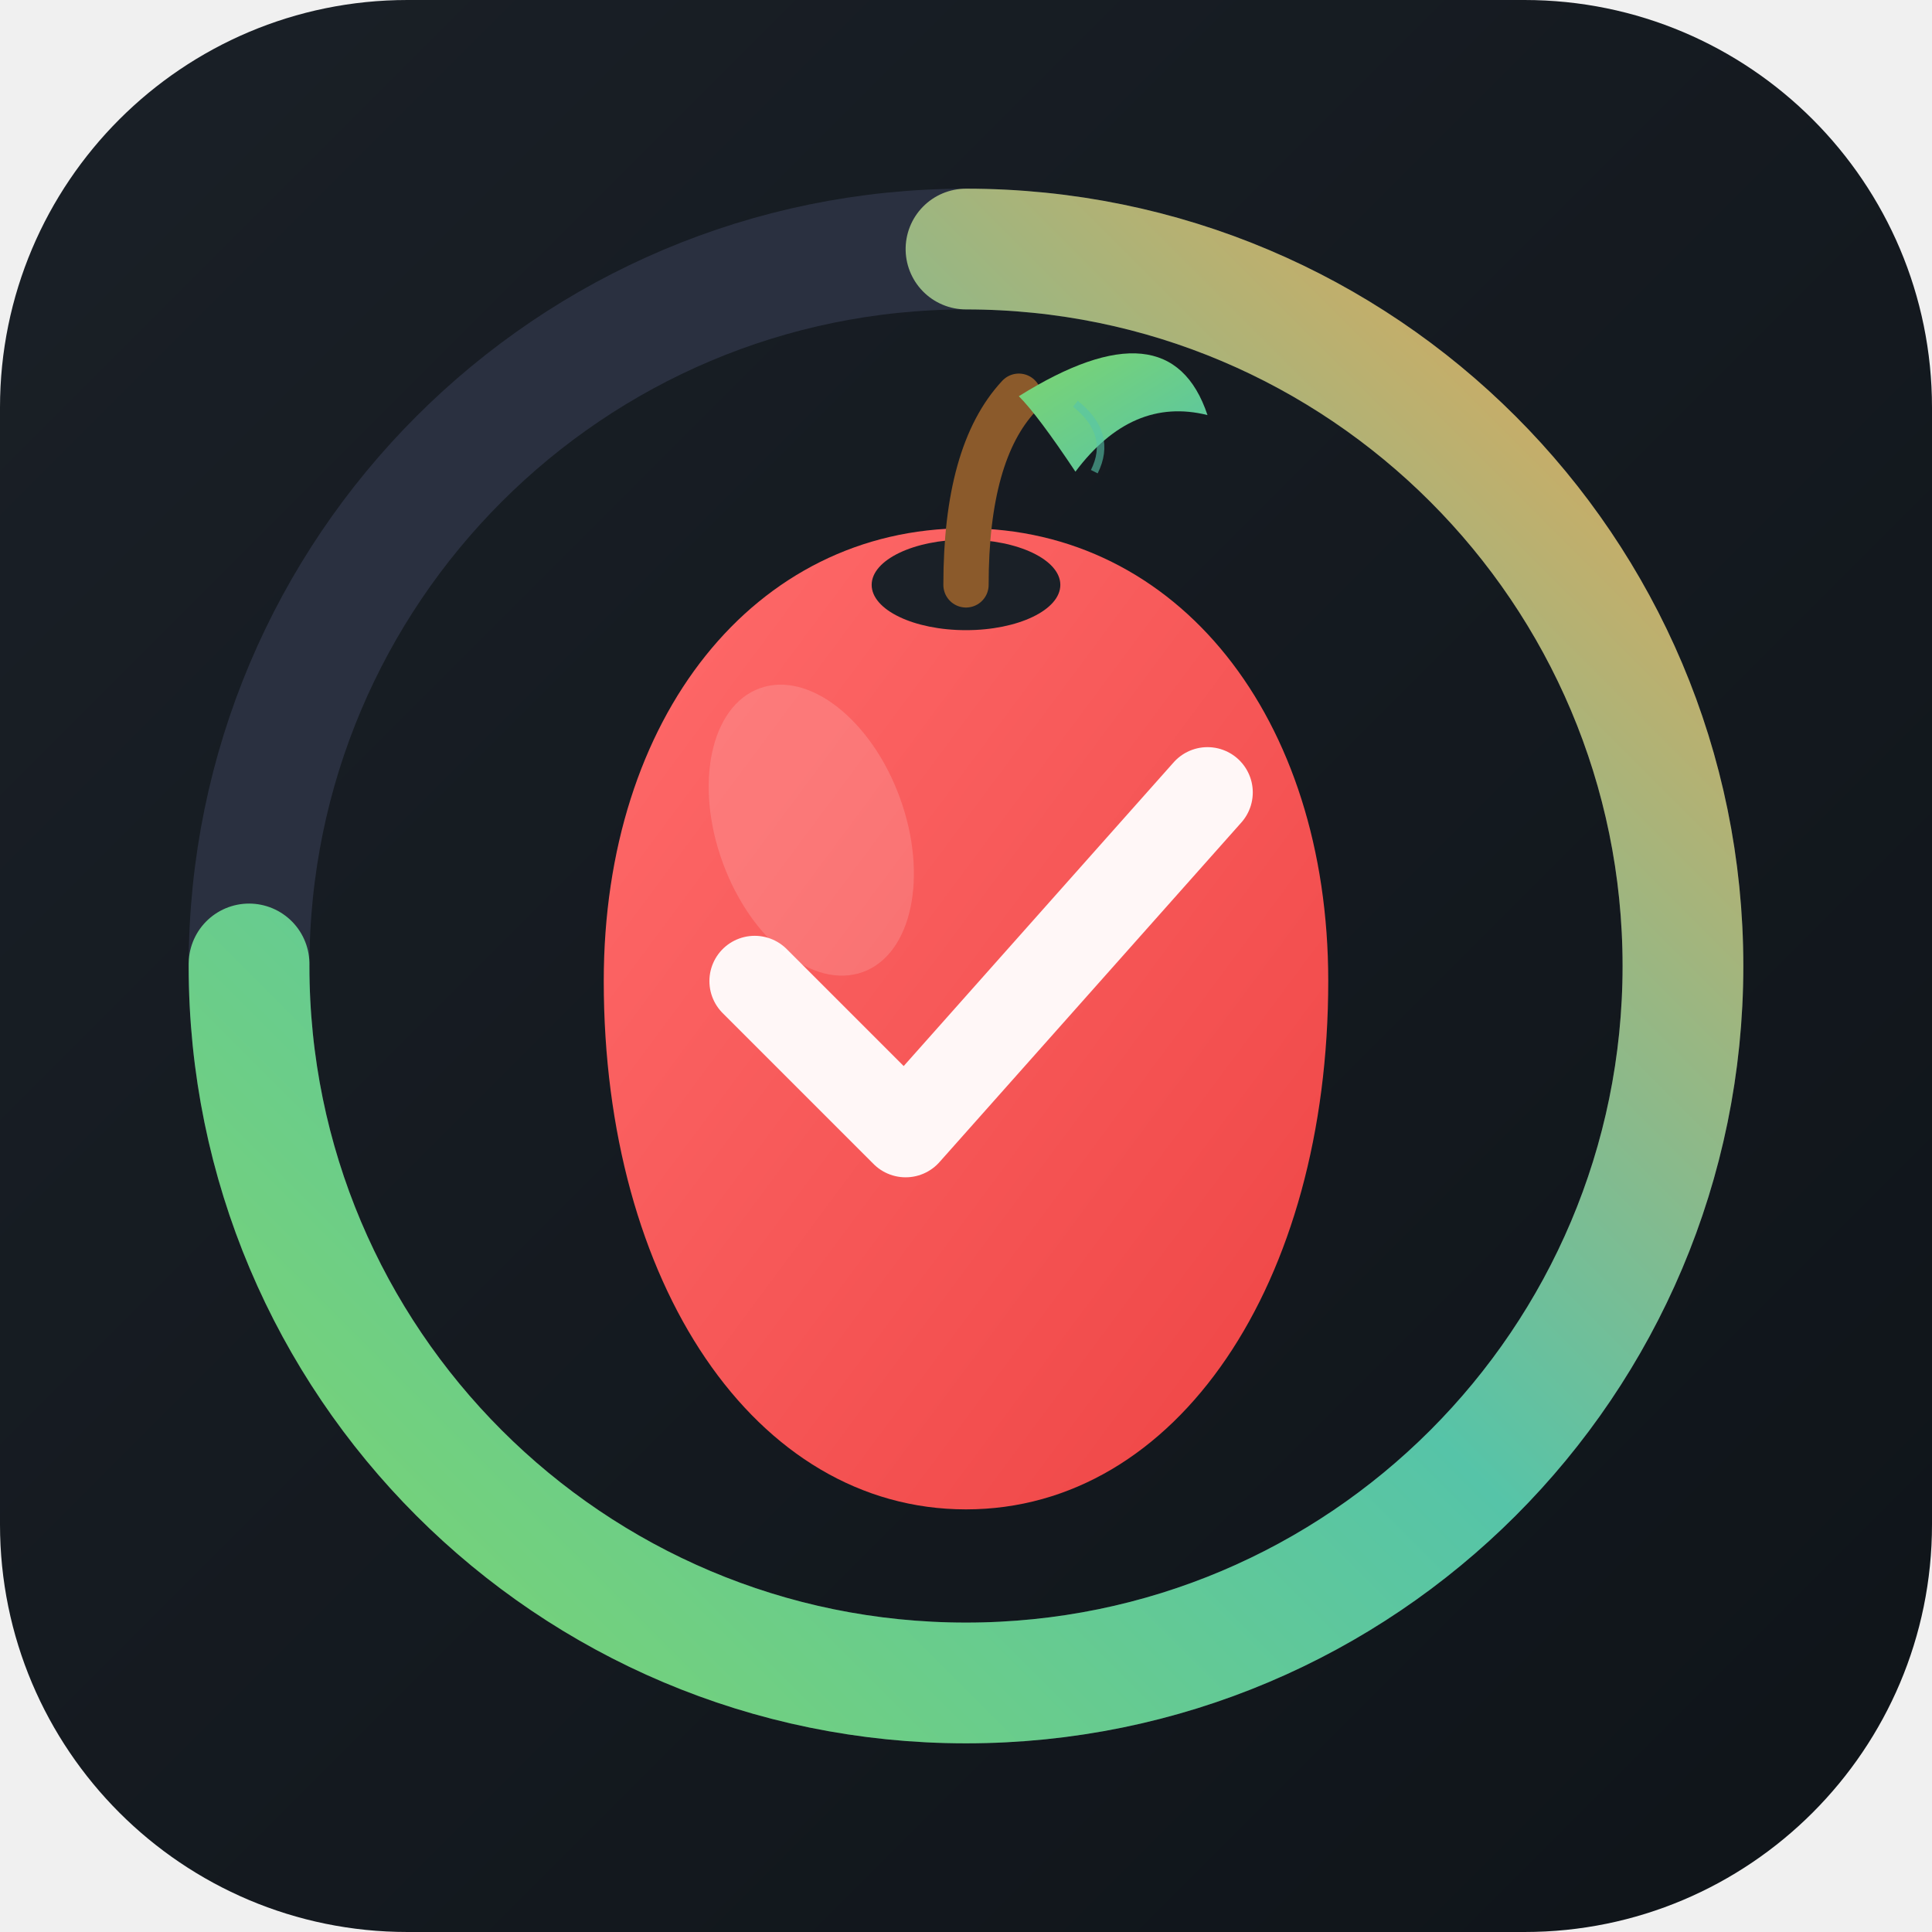
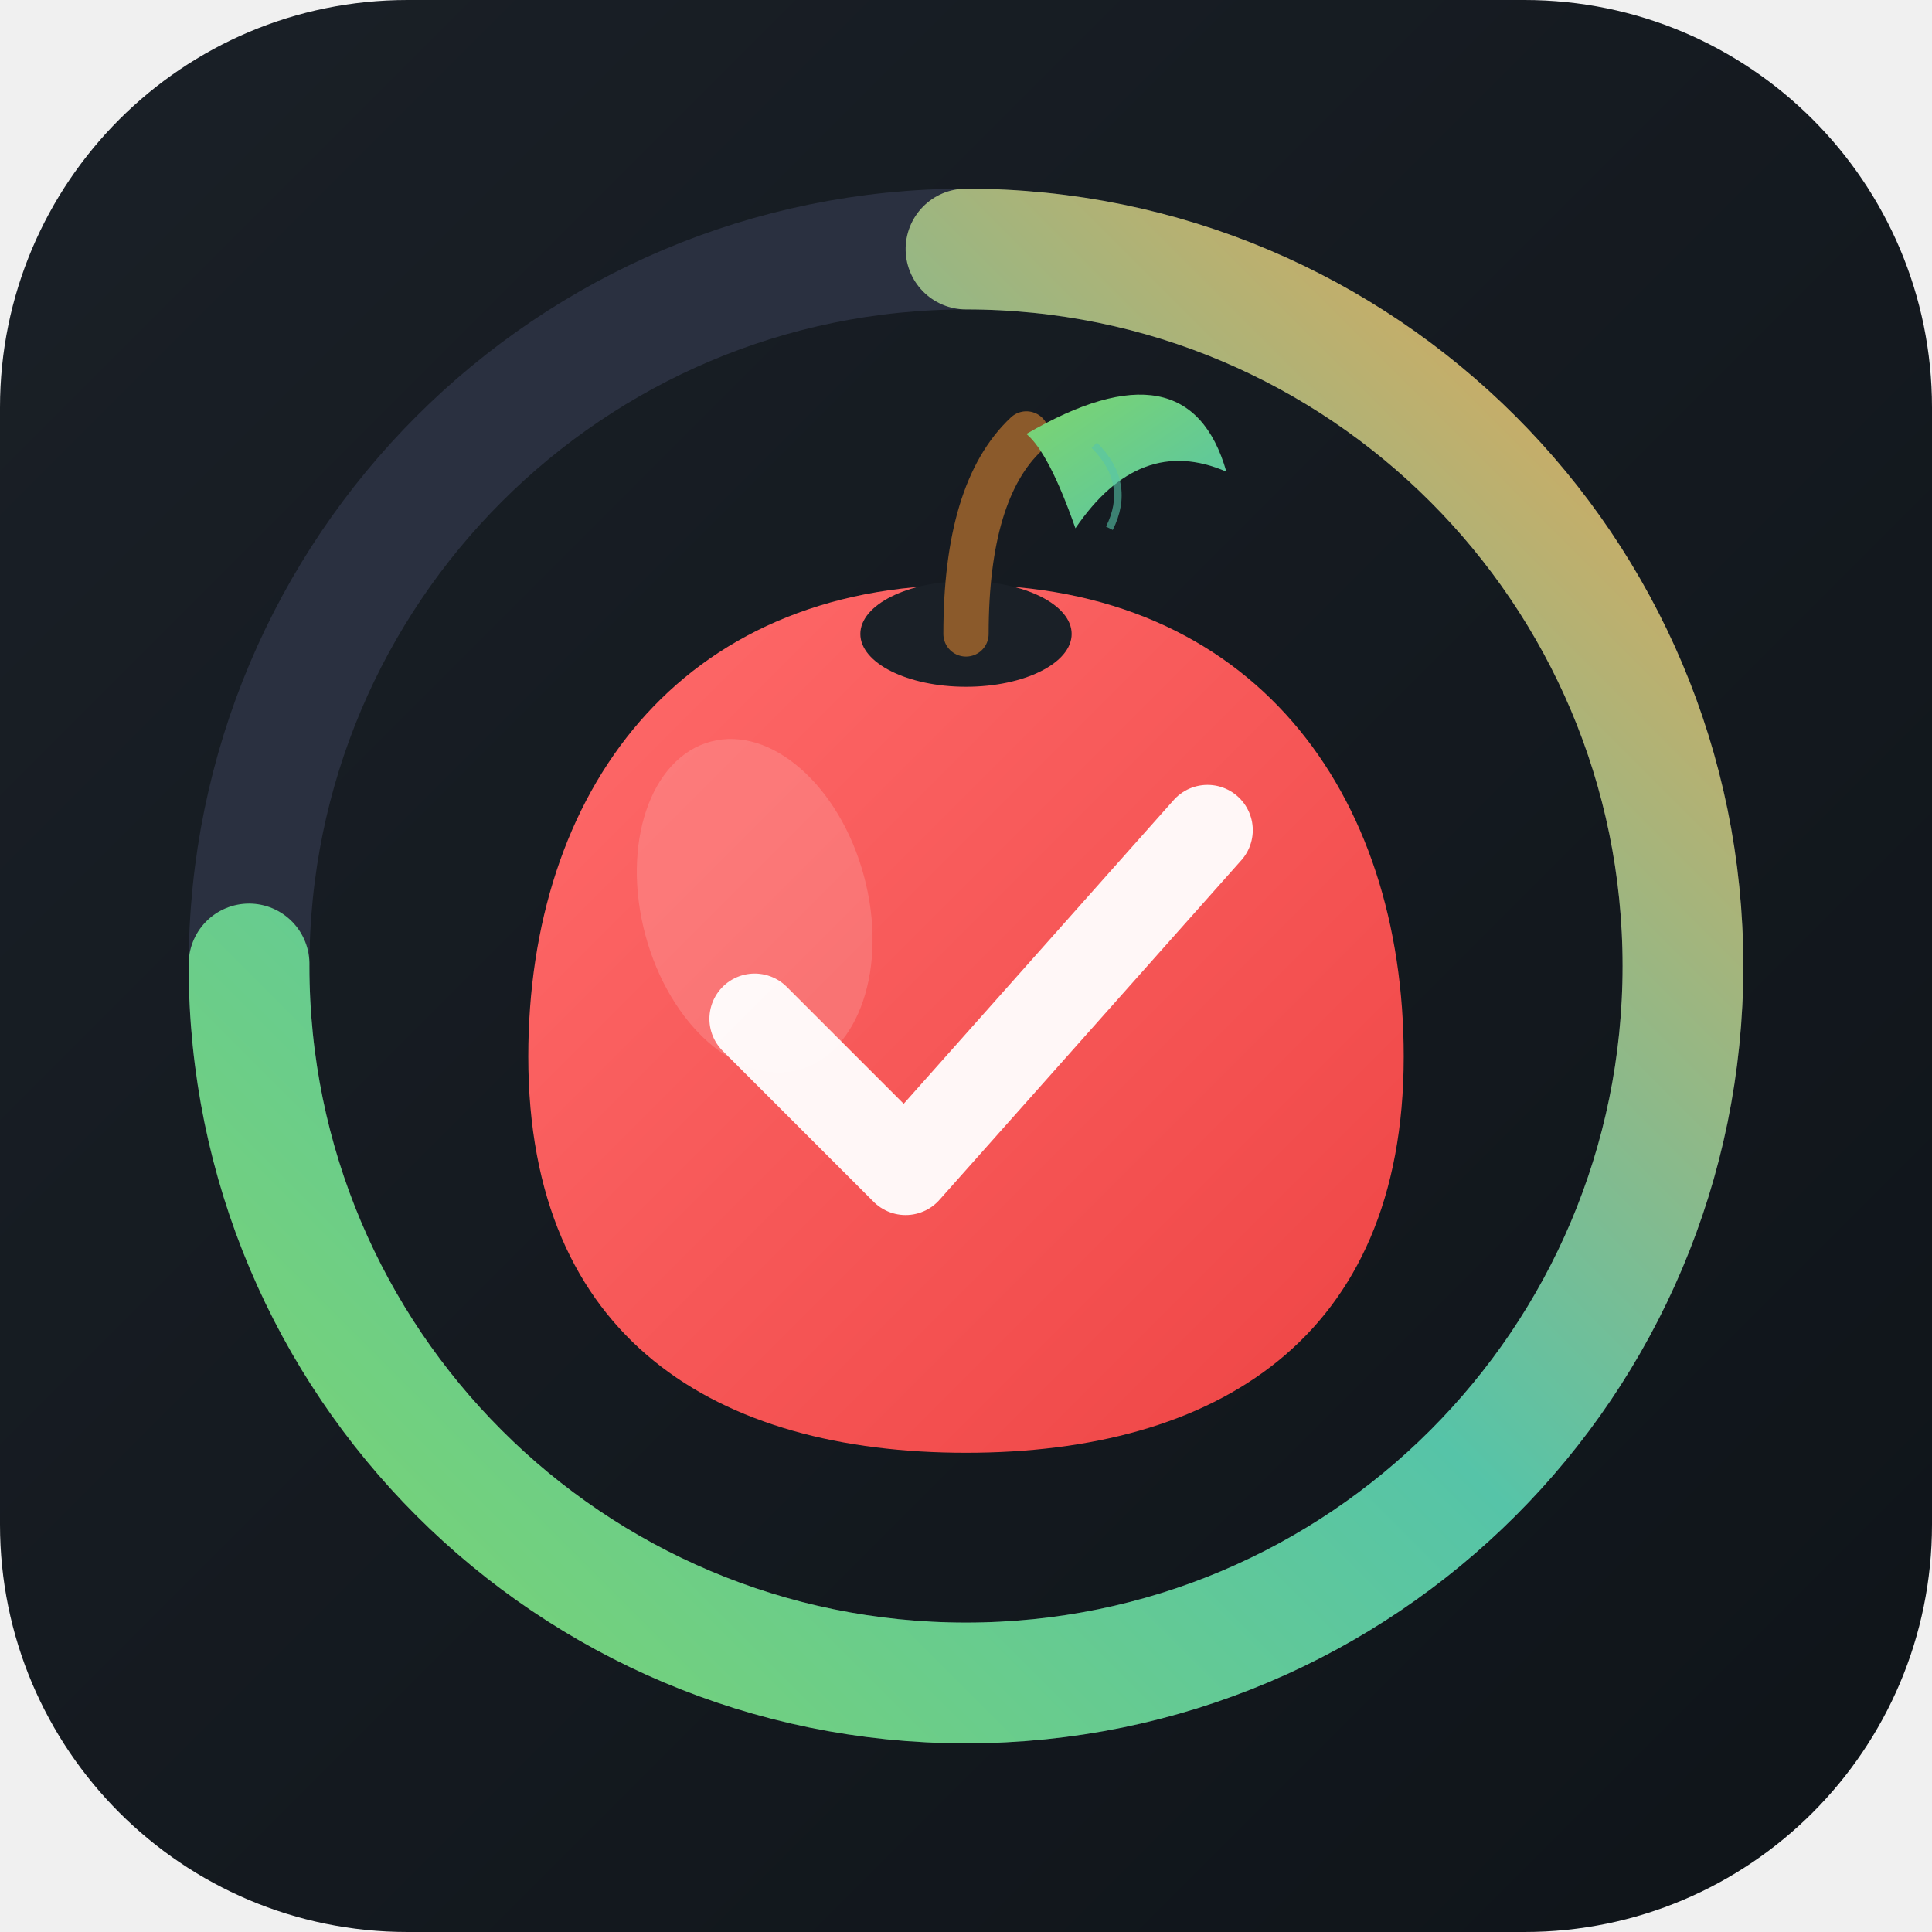
<svg xmlns="http://www.w3.org/2000/svg" viewBox="0 0 512 512">
  <defs>
    <linearGradient id="bgGrad" x1="0%" y1="0%" x2="100%" y2="100%">
      <stop offset="0%" style="stop-color:#1a2027" />
      <stop offset="100%" style="stop-color:#0f1419" />
    </linearGradient>
    <linearGradient id="ringGrad" x1="0%" y1="0%" x2="100%" y2="100%">
      <stop offset="0%" style="stop-color:#7dd56f" />
      <stop offset="50%" style="stop-color:#56c4a8" />
      <stop offset="100%" style="stop-color:#e8a756" />
    </linearGradient>
    <linearGradient id="appleGrad" x1="0%" y1="0%" x2="100%" y2="100%">
      <stop offset="0%" style="stop-color:#ff6b6b" />
      <stop offset="100%" style="stop-color:#ee4444" />
    </linearGradient>
    <linearGradient id="leafGrad" x1="0%" y1="0%" x2="100%" y2="100%">
      <stop offset="0%" style="stop-color:#7dd56f" />
      <stop offset="100%" style="stop-color:#56c4a8" />
    </linearGradient>
  </defs>
  <rect width="512" height="512" rx="108" fill="url(#bgGrad)" />
  <circle cx="256" cy="256" r="190" fill="none" stroke="#2a3040" stroke-width="32" />
  <circle cx="256" cy="256" r="190" fill="none" stroke="url(#ringGrad)" stroke-width="32" stroke-linecap="round" stroke-dasharray="896 1200" transform="rotate(-90 256 256)" />
-   <path d="M256 140             C200 140 160 190 160 260             C160 340 200 400 256 400             C312 400 352 340 352 260             C352 190 312 140 256 140" fill="url(#appleGrad)" />
-   <ellipse cx="256" cy="155" rx="25" ry="12" fill="#1a2027" />
-   <ellipse cx="215" cy="220" rx="25" ry="40" fill="white" opacity="0.15" transform="rotate(-20 215 220)" />
-   <path d="M256 155 Q256 120 270 105" stroke="#8b5a2b" stroke-width="12" stroke-linecap="round" fill="none" />
-   <path d="M270 105 Q310 80 320 110 Q300 105 285 125 Q275 110 270 105" fill="url(#leafGrad)" />
-   <path d="M285 107 Q295 115 290 125" stroke="#56c4a8" stroke-width="2" fill="none" opacity="0.6" />
-   <path d="M200 260 L240 300 L320 210" stroke="white" stroke-width="24" stroke-linecap="round" stroke-linejoin="round" fill="none" opacity="0.95" />
+   <path d="M256 155            C180 155 140 210 140 280            C140 355 190 385 256 385            C322 385 372 355 372 280            C372 210 332 155 256 155" fill="url(#appleGrad)" />
+   <ellipse cx="256" cy="168" rx="28" ry="14" fill="#1a2027" />
+   <ellipse cx="200" cy="240" rx="30" ry="45" fill="white" opacity="0.15" transform="rotate(-15 200 240)" />
+   <path d="M256 168 Q256 130 272 115" stroke="#8b5a2b" stroke-width="12" stroke-linecap="round" fill="none" />
+   <path d="M272 115 Q315 90 325 125 Q302 115 285 140 Q278 120 272 115" fill="url(#leafGrad)" />
+   <path d="M290 118 Q300 128 294 140" stroke="#56c4a8" stroke-width="2" fill="none" opacity="0.6" />
+   <path d="M200 270 L240 310 L320 220" stroke="white" stroke-width="24" stroke-linecap="round" stroke-linejoin="round" fill="none" opacity="0.95" />
</svg>
